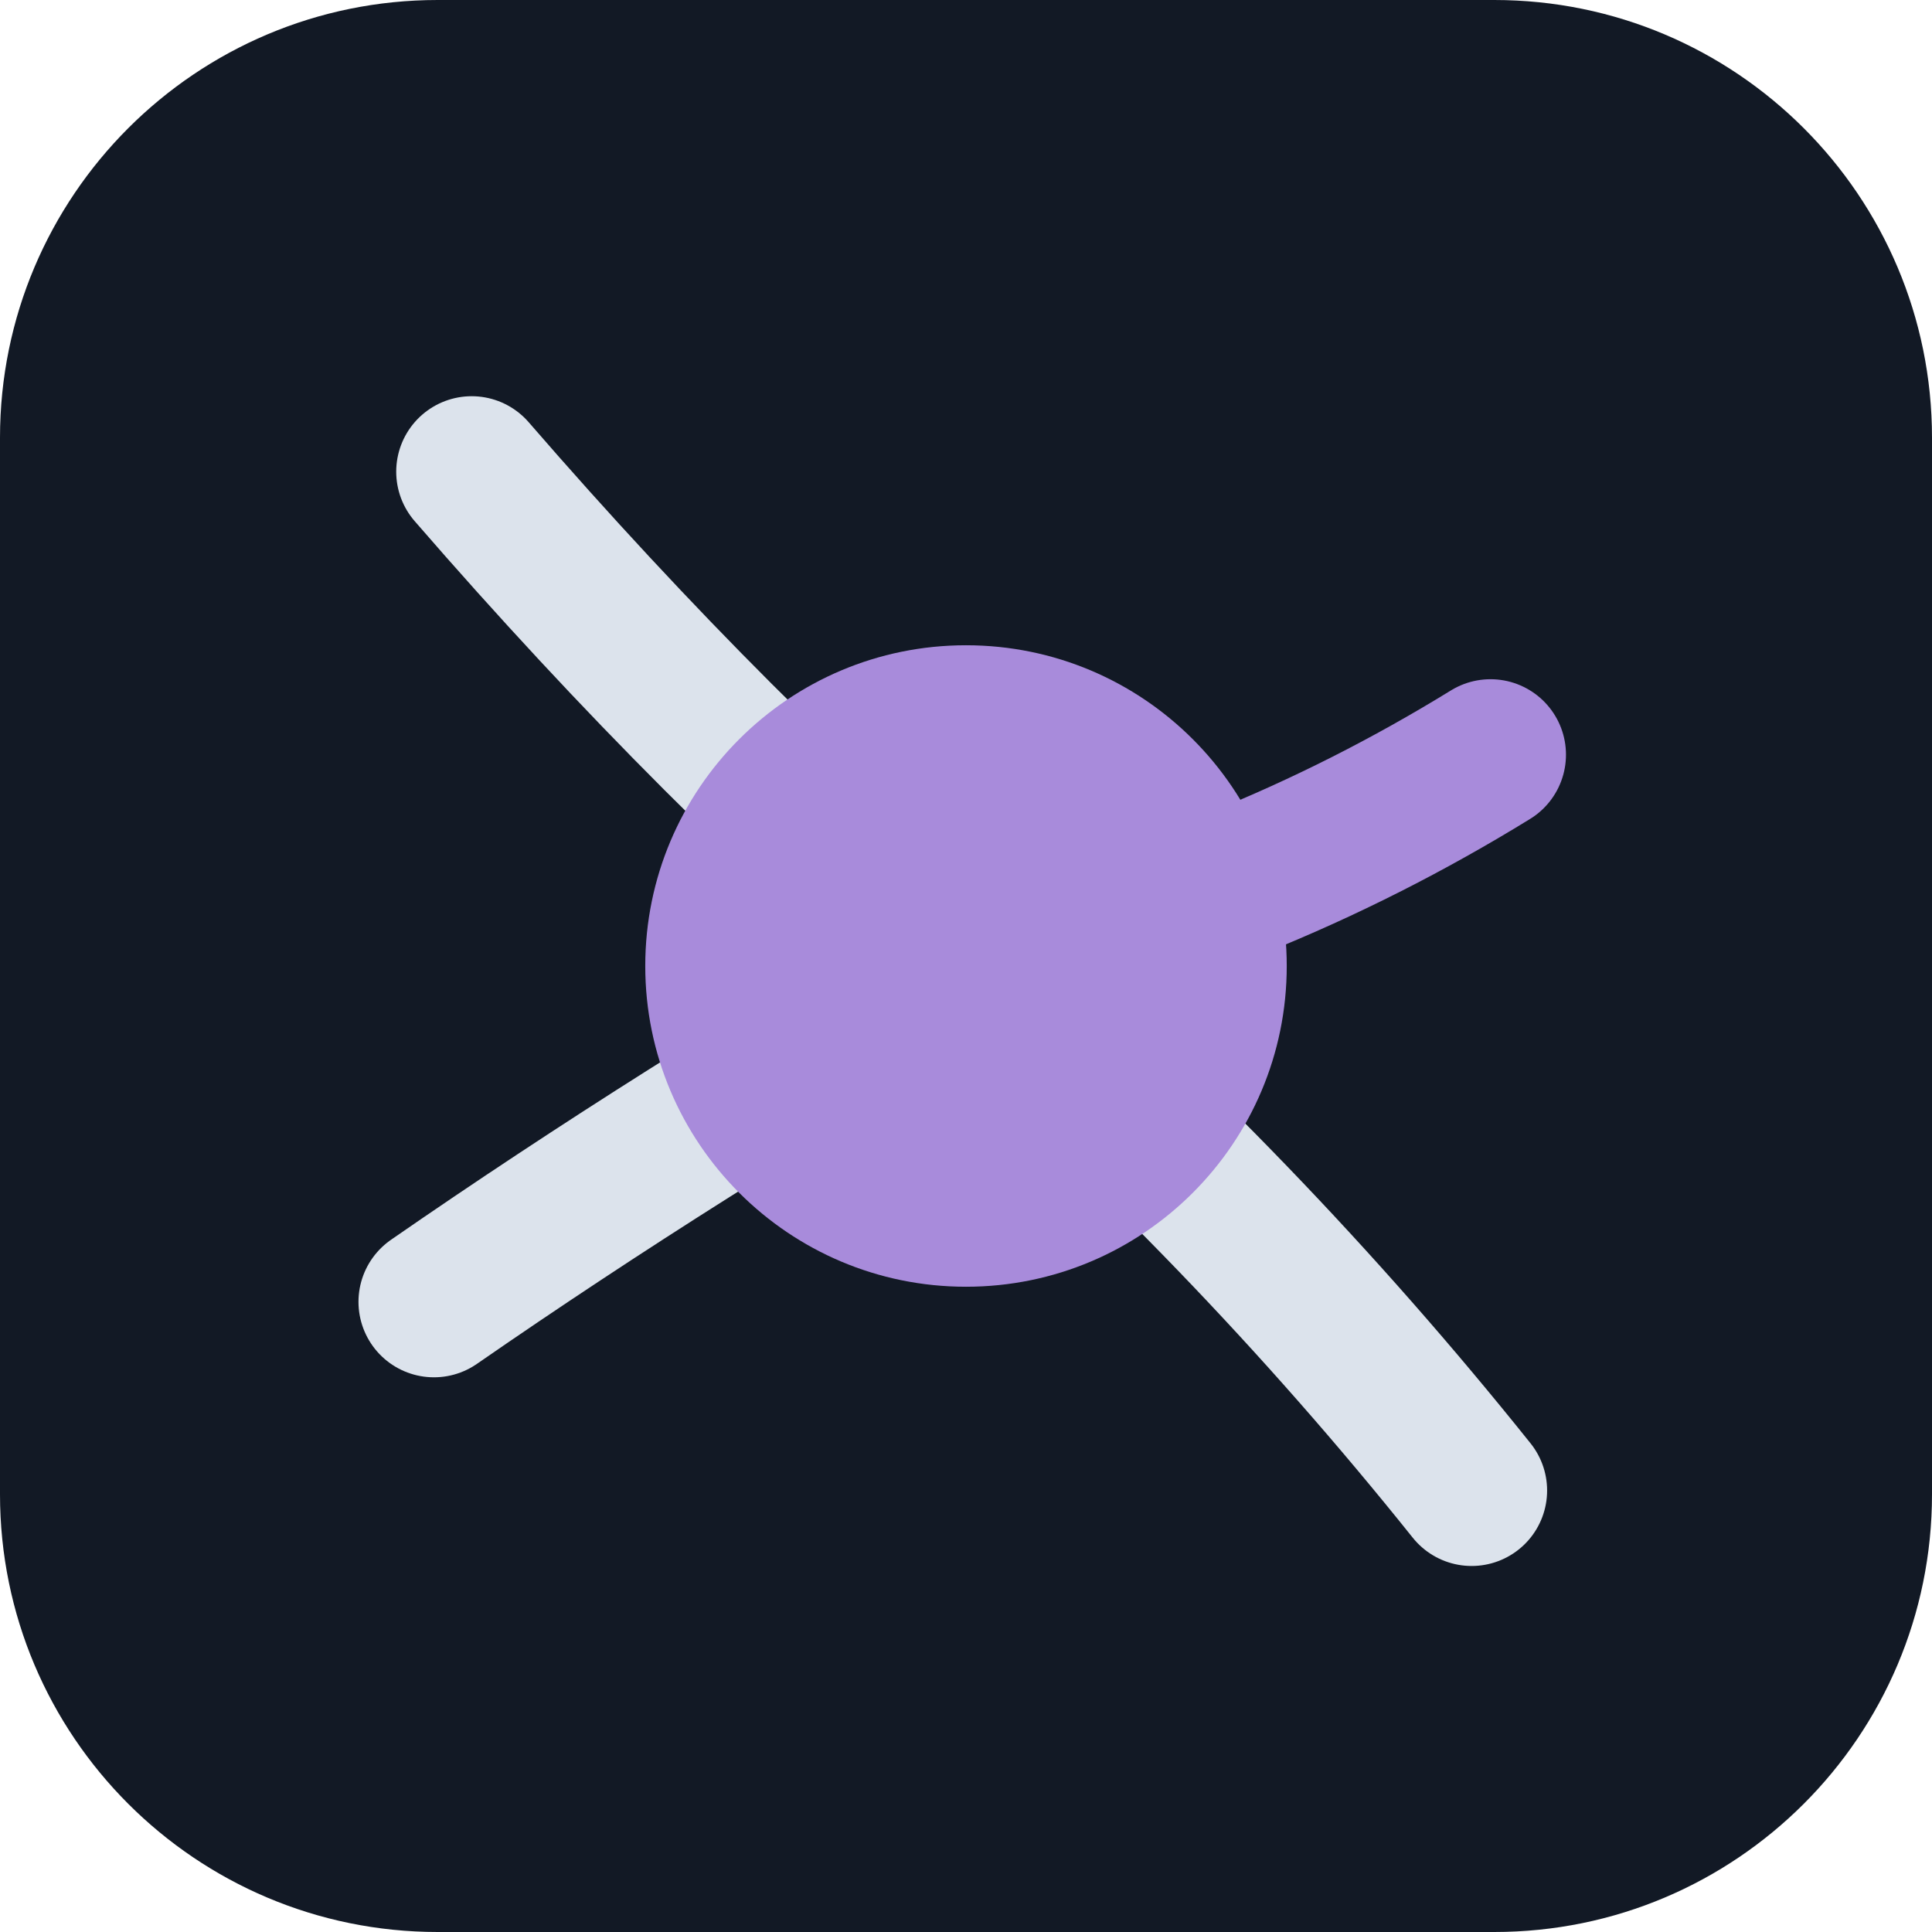
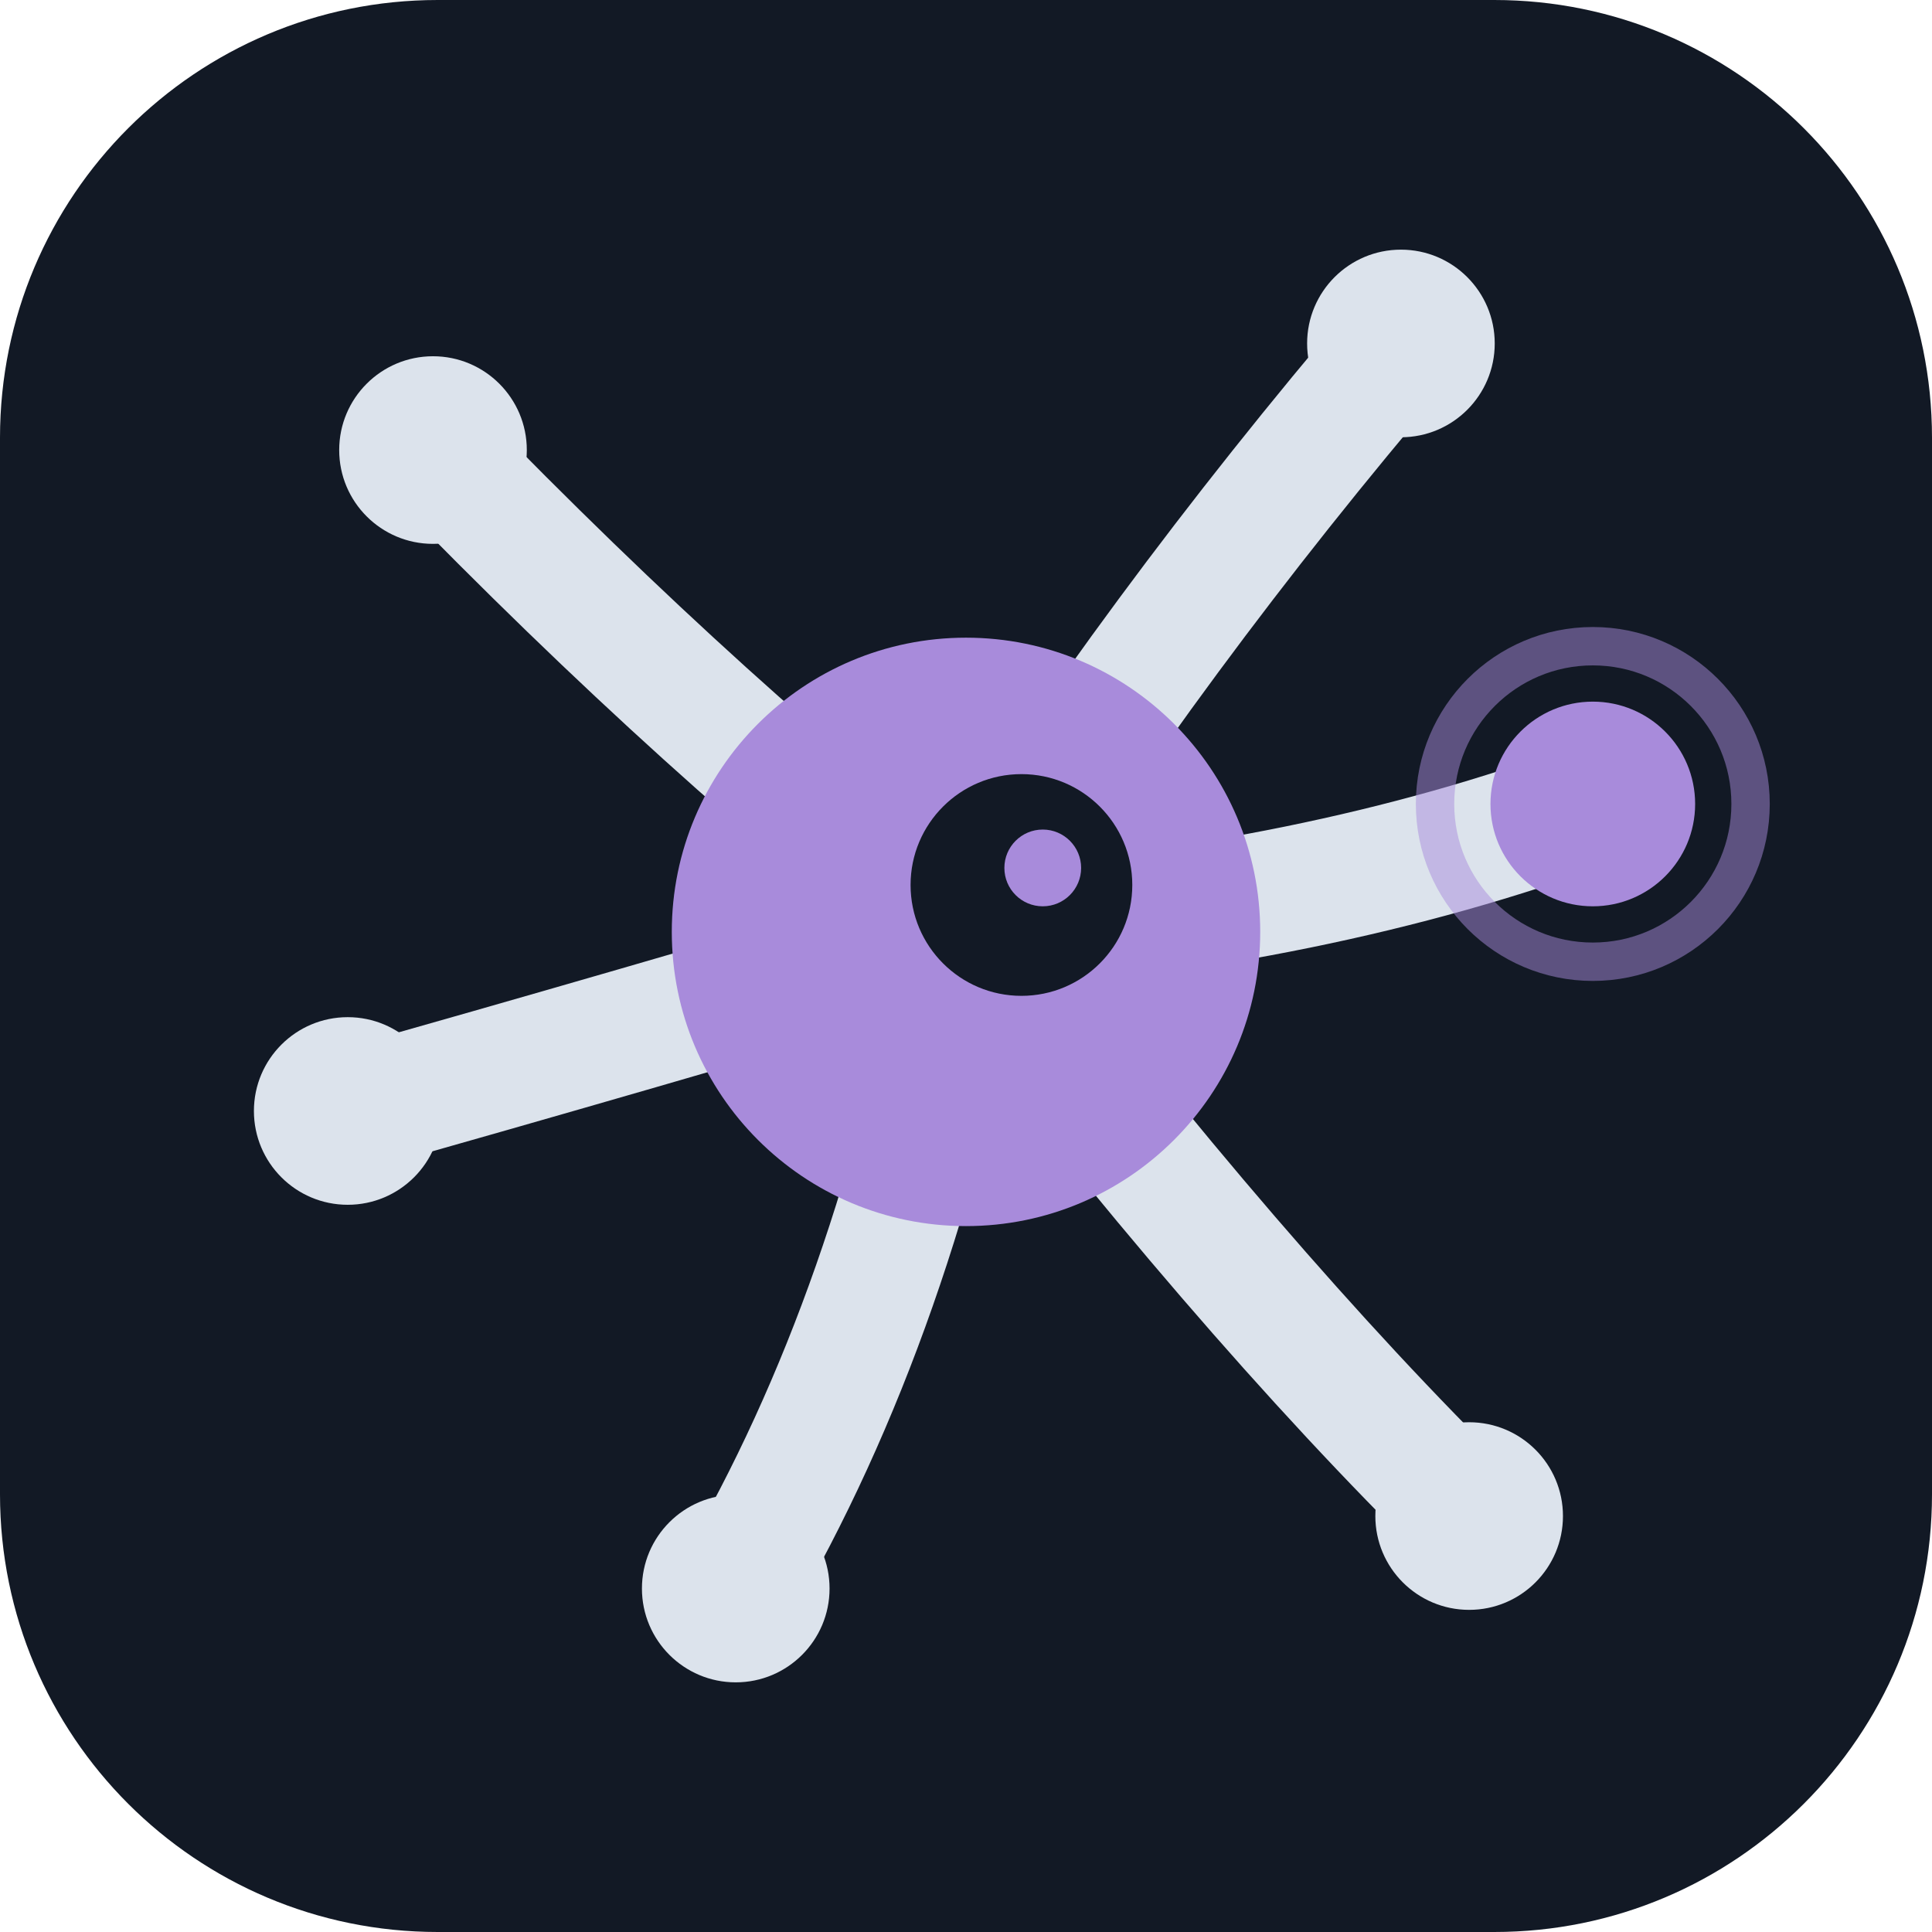
<svg xmlns="http://www.w3.org/2000/svg" viewBox="0 0 1024 1024">
  <rect width="1024" height="1024" rx="232" fill="#121925" />
-   <g fill="none" stroke="#DCE3EC" stroke-width="80" stroke-linecap="round">
-     <path d="M512 512Q380 400 250 250" />
-     <path d="M512 512Q660 640 780 790" />
-     <path d="M512 512Q360 600 230 690" />
+   <g transform="translate(512 512) scale(1.13) translate(-512 -528)">
+     <g fill="none" stroke="#DCE3EC" stroke-width="58" stroke-linecap="round">
+       <path d="M512 512Q392 420 262 286" />
+       <path d="M512 512Q600 372 716 236" />
+       <path d="M512 512Q676 500 806 452" />
+       <path d="M512 512Q640 680 748 786" />
+       <path d="M512 512Q480 690 404 820" />
+       <path d="M512 512Q350 560 222 596" />
+     </g>
+     <g fill="#DCE3EC">
+       <circle cx="262" cy="286" r="44" />
+       <circle cx="716" cy="236" r="44" />
+       <circle cx="748" cy="786" r="44" />
+       <circle cx="404" cy="820" r="44" />
+       <circle cx="222" cy="596" r="44" />
+     </g>
+     <circle cx="806" cy="452" r="74" fill="none" stroke="#A88BDB" stroke-width="18" opacity=".5" />
+     <circle cx="806" cy="452" r="48" fill="#A88BDB" />
+     <circle cx="512" cy="512" r="138" fill="#A88BDB" />
+     <circle cx="538" cy="490" r="52" fill="#121925" />
+     <circle cx="548" cy="482" r="18" fill="#A88BDB" />
  </g>
-   <path d="M512 512Q660 480 790 400" fill="none" stroke="#A88BDB" stroke-width="80" stroke-linecap="round" />
-   <circle cx="512" cy="512" r="170" fill="#A88BDB" />
</svg>
